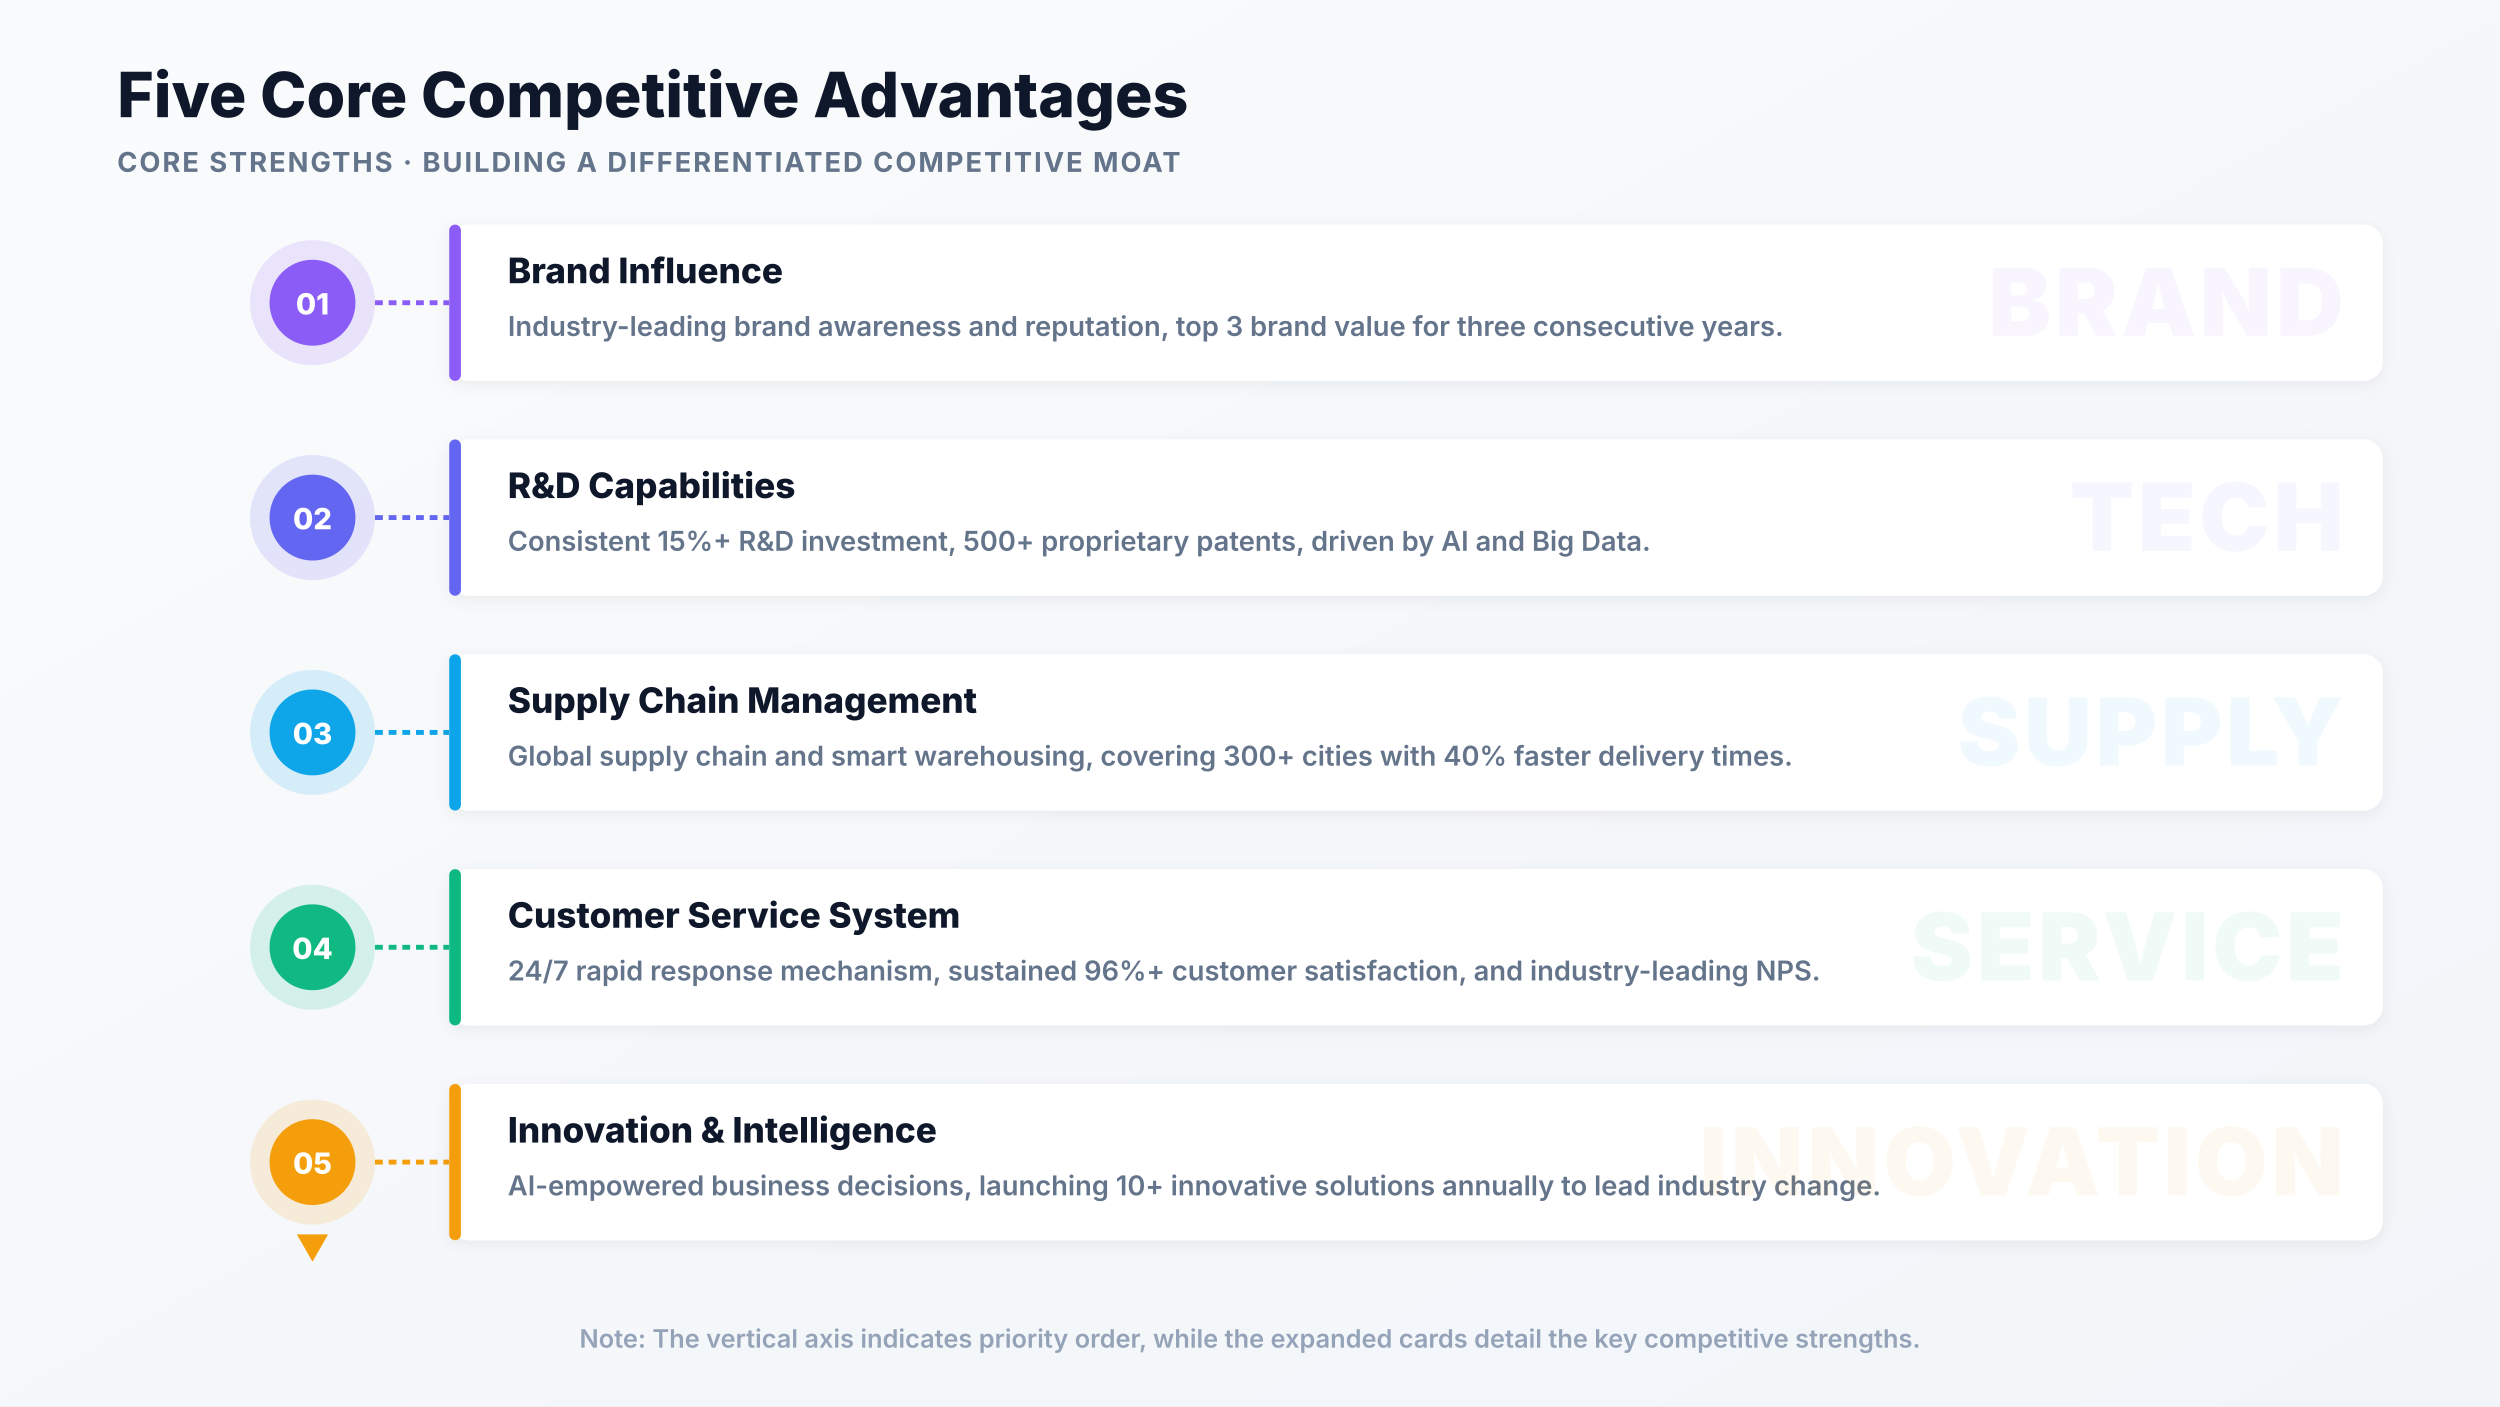
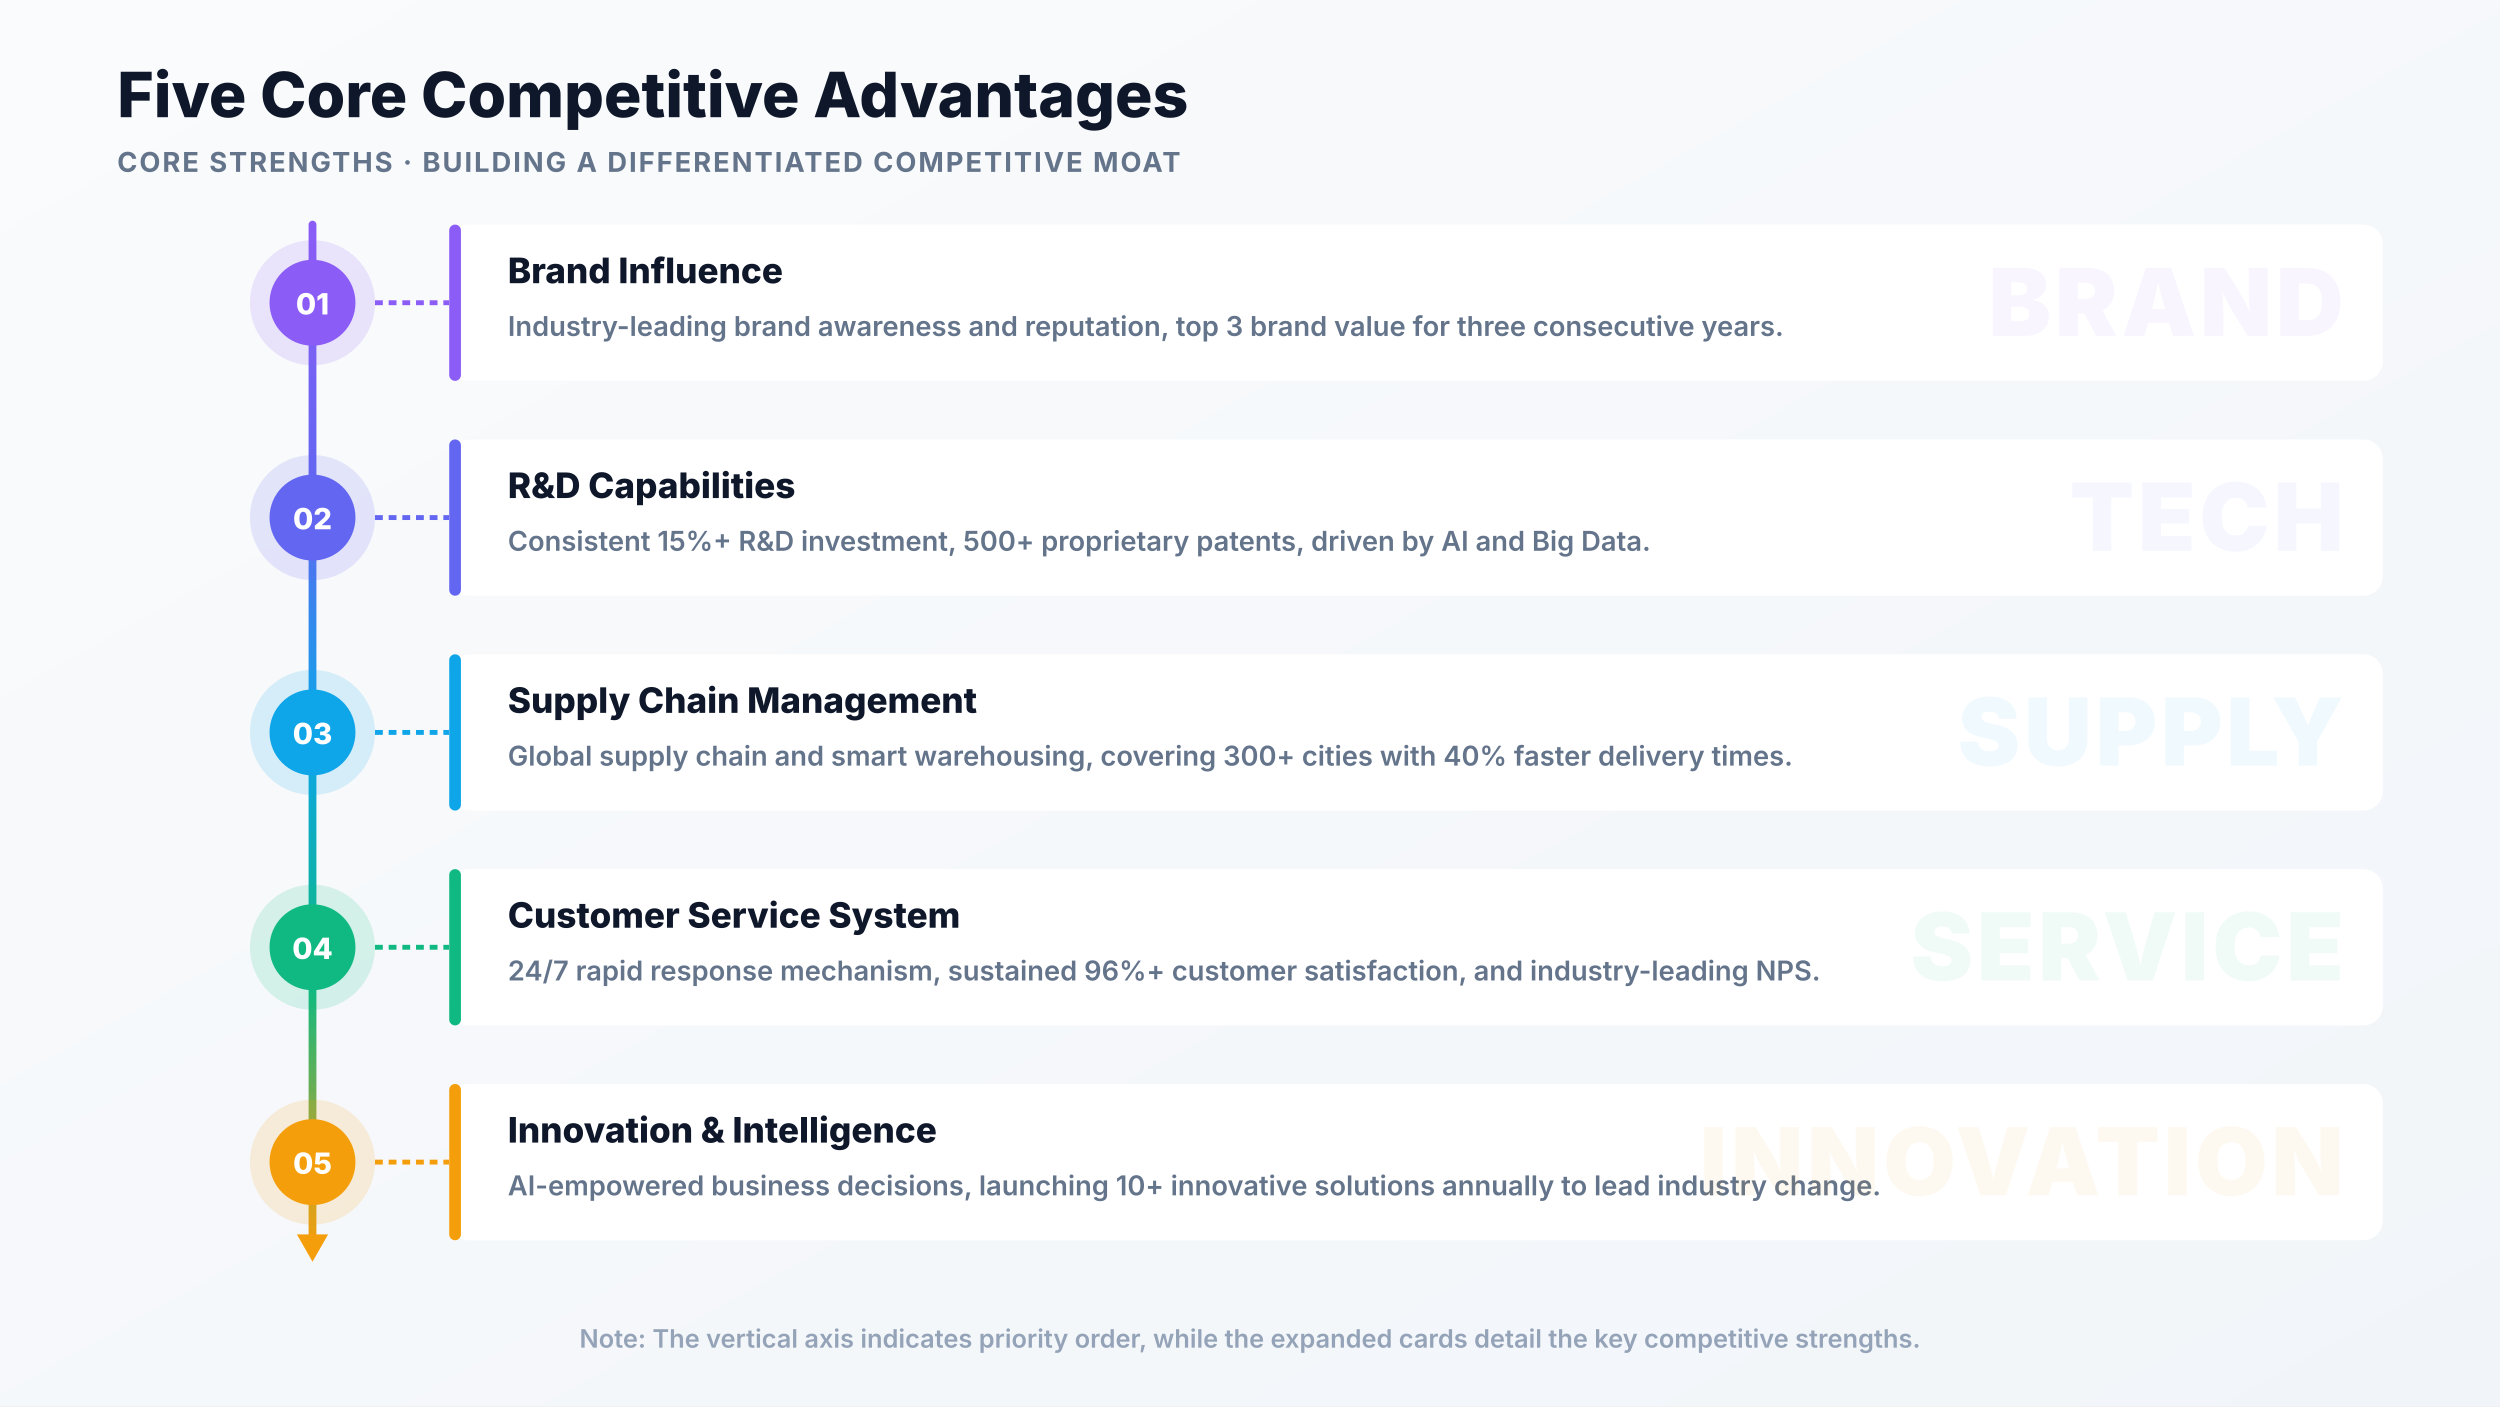
<svg xmlns="http://www.w3.org/2000/svg" viewBox="0 0 1280 720" width="1280" height="720">
  <defs>
    <linearGradient id="bgGrad" x1="0%" y1="0%" x2="100%" y2="100%">
      <stop offset="0%" stop-color="#FAFBFC" />
      <stop offset="100%" stop-color="#F1F5F9" />
    </linearGradient>
    <linearGradient id="lineGrad" x1="0%" y1="0%" x2="0%" y2="100%">
      <stop offset="0%" stop-color="#8B5CF6" />
      <stop offset="25%" stop-color="#6366F1" />
      <stop offset="50%" stop-color="#0EA5E9" />
      <stop offset="75%" stop-color="#10B981" />
      <stop offset="100%" stop-color="#F59E0B" />
    </linearGradient>
-     <filter id="cardShadow" x="-5%" y="-15%" width="110%" height="135%">
-       <feGaussianBlur in="SourceAlpha" stdDeviation="4" />
-       <feOffset dx="0" dy="2" result="offsetblur" />
-       <feFlood flood-color="#0F172A" flood-opacity="0.06" result="shadowColor" />
-       <feComposite in="shadowColor" in2="offsetblur" operator="in" result="shadow" />
-       <feMerge>
-         <feMergeNode in="shadow" />
-         <feMergeNode in="SourceGraphic" />
-       </feMerge>
-     </filter>
  </defs>
  <rect width="1280" height="720" fill="url(#bgGrad)" />
  <text x="60" y="60" font-family="-apple-system, BlinkMacSystemFont, 'Segoe UI', sans-serif" font-size="32" font-weight="800" fill="#0F172A">Five Core Competitive Advantages</text>
  <text x="60" y="88" font-family="-apple-system, BlinkMacSystemFont, 'Segoe UI', sans-serif" font-size="14" font-weight="700" fill="#64748B" letter-spacing="1">CORE STRENGTHS · BUILDING A DIFFERENTIATED COMPETITIVE MOAT</text>
-   <line x1="160" y1="115" x2="160" y2="635" stroke="url(#lineGrad)" stroke-width="4" stroke-linecap="round" />
+   <rect x="158" y="113" width="4" height="524" rx="2" fill="url(#lineGrad)" />
  <polygon points="160,646 168,632 152,632" fill="#F59E0B" />
-   <circle cx="160" cy="155" r="32" fill="#8B5CF6" opacity="0.15" />
-   <circle cx="160" cy="155" r="22" fill="#8B5CF6" />
-   <text x="160" y="161" text-anchor="middle" font-family="-apple-system, BlinkMacSystemFont, 'Segoe UI', sans-serif" font-size="15" font-weight="800" fill="#FFFFFF">01</text>
-   <line x1="192" y1="155" x2="230" y2="155" stroke="#8B5CF6" stroke-width="2.5" stroke-dasharray="4,3" />
-   <g filter="url(#cardShadow)">
-     <rect x="230" y="115" width="990" height="80" rx="10" fill="#FFFFFF" />
-     <rect x="230" y="115" width="6" height="80" rx="3" fill="#8B5CF6" />
+   <g id="item-01">
+     <circle cx="160" cy="155" r="32" fill="#8B5CF6" opacity="0.15" />
+     <circle cx="160" cy="155" r="22" fill="#8B5CF6" />
+     <text x="160" y="161" text-anchor="middle" font-family="-apple-system, BlinkMacSystemFont, 'Segoe UI', sans-serif" font-size="15" font-weight="800" fill="#FFFFFF">01</text>
+     <line x1="192" y1="155" x2="230" y2="155" stroke="#8B5CF6" stroke-width="2.5" stroke-dasharray="4,3" />
+     <g>
+       <rect x="230" y="115" width="990" height="80" rx="10" fill="#FFFFFF" />
+       <rect x="230" y="115" width="6" height="80" rx="3" fill="#8B5CF6" />
+     </g>
+     <text x="260" y="145" font-family="-apple-system, BlinkMacSystemFont, 'Segoe UI', sans-serif" font-size="18" font-weight="800" fill="#0F172A">Brand Influence</text>
+     <text x="260" y="172" font-family="-apple-system, BlinkMacSystemFont, 'Segoe UI', sans-serif" font-size="14" font-weight="600" fill="#64748B">Industry-leading brand awareness and reputation, top 3 brand value for three consecutive years.</text>
+     <text x="1200" y="172" text-anchor="end" font-family="-apple-system, BlinkMacSystemFont, 'Segoe UI', sans-serif" font-size="48" font-weight="900" fill="#8B5CF6" fill-opacity="0.06" letter-spacing="2">BRAND</text>
  </g>
-   <text x="260" y="145" font-family="-apple-system, BlinkMacSystemFont, 'Segoe UI', sans-serif" font-size="18" font-weight="800" fill="#0F172A">Brand Influence</text>
-   <text x="260" y="172" font-family="-apple-system, BlinkMacSystemFont, 'Segoe UI', sans-serif" font-size="14" font-weight="600" fill="#64748B">Industry-leading brand awareness and reputation, top 3 brand value for three consecutive years.</text>
-   <text x="1200" y="172" text-anchor="end" font-family="-apple-system, BlinkMacSystemFont, 'Segoe UI', sans-serif" font-size="48" font-weight="900" fill="#8B5CF6" fill-opacity="0.06" letter-spacing="2">BRAND</text>
-   <circle cx="160" cy="265" r="32" fill="#6366F1" opacity="0.15" />
-   <circle cx="160" cy="265" r="22" fill="#6366F1" />
-   <text x="160" y="271" text-anchor="middle" font-family="-apple-system, BlinkMacSystemFont, 'Segoe UI', sans-serif" font-size="15" font-weight="800" fill="#FFFFFF">02</text>
-   <line x1="192" y1="265" x2="230" y2="265" stroke="#6366F1" stroke-width="2.5" stroke-dasharray="4,3" />
-   <g filter="url(#cardShadow)">
-     <rect x="230" y="225" width="990" height="80" rx="10" fill="#FFFFFF" />
-     <rect x="230" y="225" width="6" height="80" rx="3" fill="#6366F1" />
+   <g id="item-02">
+     <circle cx="160" cy="265" r="32" fill="#6366F1" opacity="0.15" />
+     <circle cx="160" cy="265" r="22" fill="#6366F1" />
+     <text x="160" y="271" text-anchor="middle" font-family="-apple-system, BlinkMacSystemFont, 'Segoe UI', sans-serif" font-size="15" font-weight="800" fill="#FFFFFF">02</text>
+     <line x1="192" y1="265" x2="230" y2="265" stroke="#6366F1" stroke-width="2.5" stroke-dasharray="4,3" />
+     <g>
+       <rect x="230" y="225" width="990" height="80" rx="10" fill="#FFFFFF" />
+       <rect x="230" y="225" width="6" height="80" rx="3" fill="#6366F1" />
+     </g>
+     <text x="260" y="255" font-family="-apple-system, BlinkMacSystemFont, 'Segoe UI', sans-serif" font-size="18" font-weight="800" fill="#0F172A">R&amp;D Capabilities</text>
+     <text x="260" y="282" font-family="-apple-system, BlinkMacSystemFont, 'Segoe UI', sans-serif" font-size="14" font-weight="600" fill="#64748B">Consistent 15%+ R&amp;D investment, 500+ proprietary patents, driven by AI and Big Data.</text>
+     <text x="1200" y="282" text-anchor="end" font-family="-apple-system, BlinkMacSystemFont, 'Segoe UI', sans-serif" font-size="48" font-weight="900" fill="#6366F1" fill-opacity="0.06" letter-spacing="2">TECH</text>
  </g>
-   <text x="260" y="255" font-family="-apple-system, BlinkMacSystemFont, 'Segoe UI', sans-serif" font-size="18" font-weight="800" fill="#0F172A">R&amp;D Capabilities</text>
-   <text x="260" y="282" font-family="-apple-system, BlinkMacSystemFont, 'Segoe UI', sans-serif" font-size="14" font-weight="600" fill="#64748B">Consistent 15%+ R&amp;D investment, 500+ proprietary patents, driven by AI and Big Data.</text>
-   <text x="1200" y="282" text-anchor="end" font-family="-apple-system, BlinkMacSystemFont, 'Segoe UI', sans-serif" font-size="48" font-weight="900" fill="#6366F1" fill-opacity="0.06" letter-spacing="2">TECH</text>
-   <circle cx="160" cy="375" r="32" fill="#0EA5E9" opacity="0.15" />
-   <circle cx="160" cy="375" r="22" fill="#0EA5E9" />
-   <text x="160" y="381" text-anchor="middle" font-family="-apple-system, BlinkMacSystemFont, 'Segoe UI', sans-serif" font-size="15" font-weight="800" fill="#FFFFFF">03</text>
-   <line x1="192" y1="375" x2="230" y2="375" stroke="#0EA5E9" stroke-width="2.5" stroke-dasharray="4,3" />
-   <g filter="url(#cardShadow)">
-     <rect x="230" y="335" width="990" height="80" rx="10" fill="#FFFFFF" />
-     <rect x="230" y="335" width="6" height="80" rx="3" fill="#0EA5E9" />
+   <g id="item-03">
+     <circle cx="160" cy="375" r="32" fill="#0EA5E9" opacity="0.15" />
+     <circle cx="160" cy="375" r="22" fill="#0EA5E9" />
+     <text x="160" y="381" text-anchor="middle" font-family="-apple-system, BlinkMacSystemFont, 'Segoe UI', sans-serif" font-size="15" font-weight="800" fill="#FFFFFF">03</text>
+     <line x1="192" y1="375" x2="230" y2="375" stroke="#0EA5E9" stroke-width="2.5" stroke-dasharray="4,3" />
+     <g>
+       <rect x="230" y="335" width="990" height="80" rx="10" fill="#FFFFFF" />
+       <rect x="230" y="335" width="6" height="80" rx="3" fill="#0EA5E9" />
+     </g>
+     <text x="260" y="365" font-family="-apple-system, BlinkMacSystemFont, 'Segoe UI', sans-serif" font-size="18" font-weight="800" fill="#0F172A">Supply Chain Management</text>
+     <text x="260" y="392" font-family="-apple-system, BlinkMacSystemFont, 'Segoe UI', sans-serif" font-size="14" font-weight="600" fill="#64748B">Global supply chain and smart warehousing, covering 300+ cities with 40% faster delivery times.</text>
+     <text x="1200" y="392" text-anchor="end" font-family="-apple-system, BlinkMacSystemFont, 'Segoe UI', sans-serif" font-size="48" font-weight="900" fill="#0EA5E9" fill-opacity="0.06" letter-spacing="2">SUPPLY</text>
  </g>
-   <text x="260" y="365" font-family="-apple-system, BlinkMacSystemFont, 'Segoe UI', sans-serif" font-size="18" font-weight="800" fill="#0F172A">Supply Chain Management</text>
-   <text x="260" y="392" font-family="-apple-system, BlinkMacSystemFont, 'Segoe UI', sans-serif" font-size="14" font-weight="600" fill="#64748B">Global supply chain and smart warehousing, covering 300+ cities with 40% faster delivery times.</text>
-   <text x="1200" y="392" text-anchor="end" font-family="-apple-system, BlinkMacSystemFont, 'Segoe UI', sans-serif" font-size="48" font-weight="900" fill="#0EA5E9" fill-opacity="0.06" letter-spacing="2">SUPPLY</text>
-   <circle cx="160" cy="485" r="32" fill="#10B981" opacity="0.15" />
-   <circle cx="160" cy="485" r="22" fill="#10B981" />
-   <text x="160" y="491" text-anchor="middle" font-family="-apple-system, BlinkMacSystemFont, 'Segoe UI', sans-serif" font-size="15" font-weight="800" fill="#FFFFFF">04</text>
-   <line x1="192" y1="485" x2="230" y2="485" stroke="#10B981" stroke-width="2.5" stroke-dasharray="4,3" />
-   <g filter="url(#cardShadow)">
-     <rect x="230" y="445" width="990" height="80" rx="10" fill="#FFFFFF" />
-     <rect x="230" y="445" width="6" height="80" rx="3" fill="#10B981" />
+   <g id="item-04">
+     <circle cx="160" cy="485" r="32" fill="#10B981" opacity="0.15" />
+     <circle cx="160" cy="485" r="22" fill="#10B981" />
+     <text x="160" y="491" text-anchor="middle" font-family="-apple-system, BlinkMacSystemFont, 'Segoe UI', sans-serif" font-size="15" font-weight="800" fill="#FFFFFF">04</text>
+     <line x1="192" y1="485" x2="230" y2="485" stroke="#10B981" stroke-width="2.5" stroke-dasharray="4,3" />
+     <g>
+       <rect x="230" y="445" width="990" height="80" rx="10" fill="#FFFFFF" />
+       <rect x="230" y="445" width="6" height="80" rx="3" fill="#10B981" />
+     </g>
+     <text x="260" y="475" font-family="-apple-system, BlinkMacSystemFont, 'Segoe UI', sans-serif" font-size="18" font-weight="800" fill="#0F172A">Customer Service System</text>
+     <text x="260" y="502" font-family="-apple-system, BlinkMacSystemFont, 'Segoe UI', sans-serif" font-size="14" font-weight="600" fill="#64748B">24/7 rapid response mechanism, sustained 96%+ customer satisfaction, and industry-leading NPS.</text>
+     <text x="1200" y="502" text-anchor="end" font-family="-apple-system, BlinkMacSystemFont, 'Segoe UI', sans-serif" font-size="48" font-weight="900" fill="#10B981" fill-opacity="0.06" letter-spacing="2">SERVICE</text>
  </g>
-   <text x="260" y="475" font-family="-apple-system, BlinkMacSystemFont, 'Segoe UI', sans-serif" font-size="18" font-weight="800" fill="#0F172A">Customer Service System</text>
-   <text x="260" y="502" font-family="-apple-system, BlinkMacSystemFont, 'Segoe UI', sans-serif" font-size="14" font-weight="600" fill="#64748B">24/7 rapid response mechanism, sustained 96%+ customer satisfaction, and industry-leading NPS.</text>
-   <text x="1200" y="502" text-anchor="end" font-family="-apple-system, BlinkMacSystemFont, 'Segoe UI', sans-serif" font-size="48" font-weight="900" fill="#10B981" fill-opacity="0.06" letter-spacing="2">SERVICE</text>
-   <circle cx="160" cy="595" r="32" fill="#F59E0B" opacity="0.15" />
-   <circle cx="160" cy="595" r="22" fill="#F59E0B" />
-   <text x="160" y="601" text-anchor="middle" font-family="-apple-system, BlinkMacSystemFont, 'Segoe UI', sans-serif" font-size="15" font-weight="800" fill="#FFFFFF">05</text>
-   <line x1="192" y1="595" x2="230" y2="595" stroke="#F59E0B" stroke-width="2.5" stroke-dasharray="4,3" />
-   <g filter="url(#cardShadow)">
-     <rect x="230" y="555" width="990" height="80" rx="10" fill="#FFFFFF" />
-     <rect x="230" y="555" width="6" height="80" rx="3" fill="#F59E0B" />
+   <g id="item-05">
+     <circle cx="160" cy="595" r="32" fill="#F59E0B" opacity="0.15" />
+     <circle cx="160" cy="595" r="22" fill="#F59E0B" />
+     <text x="160" y="601" text-anchor="middle" font-family="-apple-system, BlinkMacSystemFont, 'Segoe UI', sans-serif" font-size="15" font-weight="800" fill="#FFFFFF">05</text>
+     <line x1="192" y1="595" x2="230" y2="595" stroke="#F59E0B" stroke-width="2.5" stroke-dasharray="4,3" />
+     <g>
+       <rect x="230" y="555" width="990" height="80" rx="10" fill="#FFFFFF" />
+       <rect x="230" y="555" width="6" height="80" rx="3" fill="#F59E0B" />
+     </g>
+     <text x="260" y="585" font-family="-apple-system, BlinkMacSystemFont, 'Segoe UI', sans-serif" font-size="18" font-weight="800" fill="#0F172A">Innovation &amp; Intelligence</text>
+     <text x="260" y="612" font-family="-apple-system, BlinkMacSystemFont, 'Segoe UI', sans-serif" font-size="14" font-weight="600" fill="#64748B">AI-empowered business decisions, launching 10+ innovative solutions annually to lead industry change.</text>
+     <text x="1200" y="612" text-anchor="end" font-family="-apple-system, BlinkMacSystemFont, 'Segoe UI', sans-serif" font-size="48" font-weight="900" fill="#F59E0B" fill-opacity="0.06" letter-spacing="2">INNOVATION</text>
  </g>
-   <text x="260" y="585" font-family="-apple-system, BlinkMacSystemFont, 'Segoe UI', sans-serif" font-size="18" font-weight="800" fill="#0F172A">Innovation &amp; Intelligence</text>
-   <text x="260" y="612" font-family="-apple-system, BlinkMacSystemFont, 'Segoe UI', sans-serif" font-size="14" font-weight="600" fill="#64748B">AI-empowered business decisions, launching 10+ innovative solutions annually to lead industry change.</text>
-   <text x="1200" y="612" text-anchor="end" font-family="-apple-system, BlinkMacSystemFont, 'Segoe UI', sans-serif" font-size="48" font-weight="900" fill="#F59E0B" fill-opacity="0.06" letter-spacing="2">INNOVATION</text>
  <text x="640" y="690" text-anchor="middle" font-family="-apple-system, BlinkMacSystemFont, 'Segoe UI', sans-serif" font-size="13" font-weight="600" fill="#94A3B8">Note: The vertical axis indicates priority order, while the expanded cards detail the key competitive strengths.</text>
</svg>
